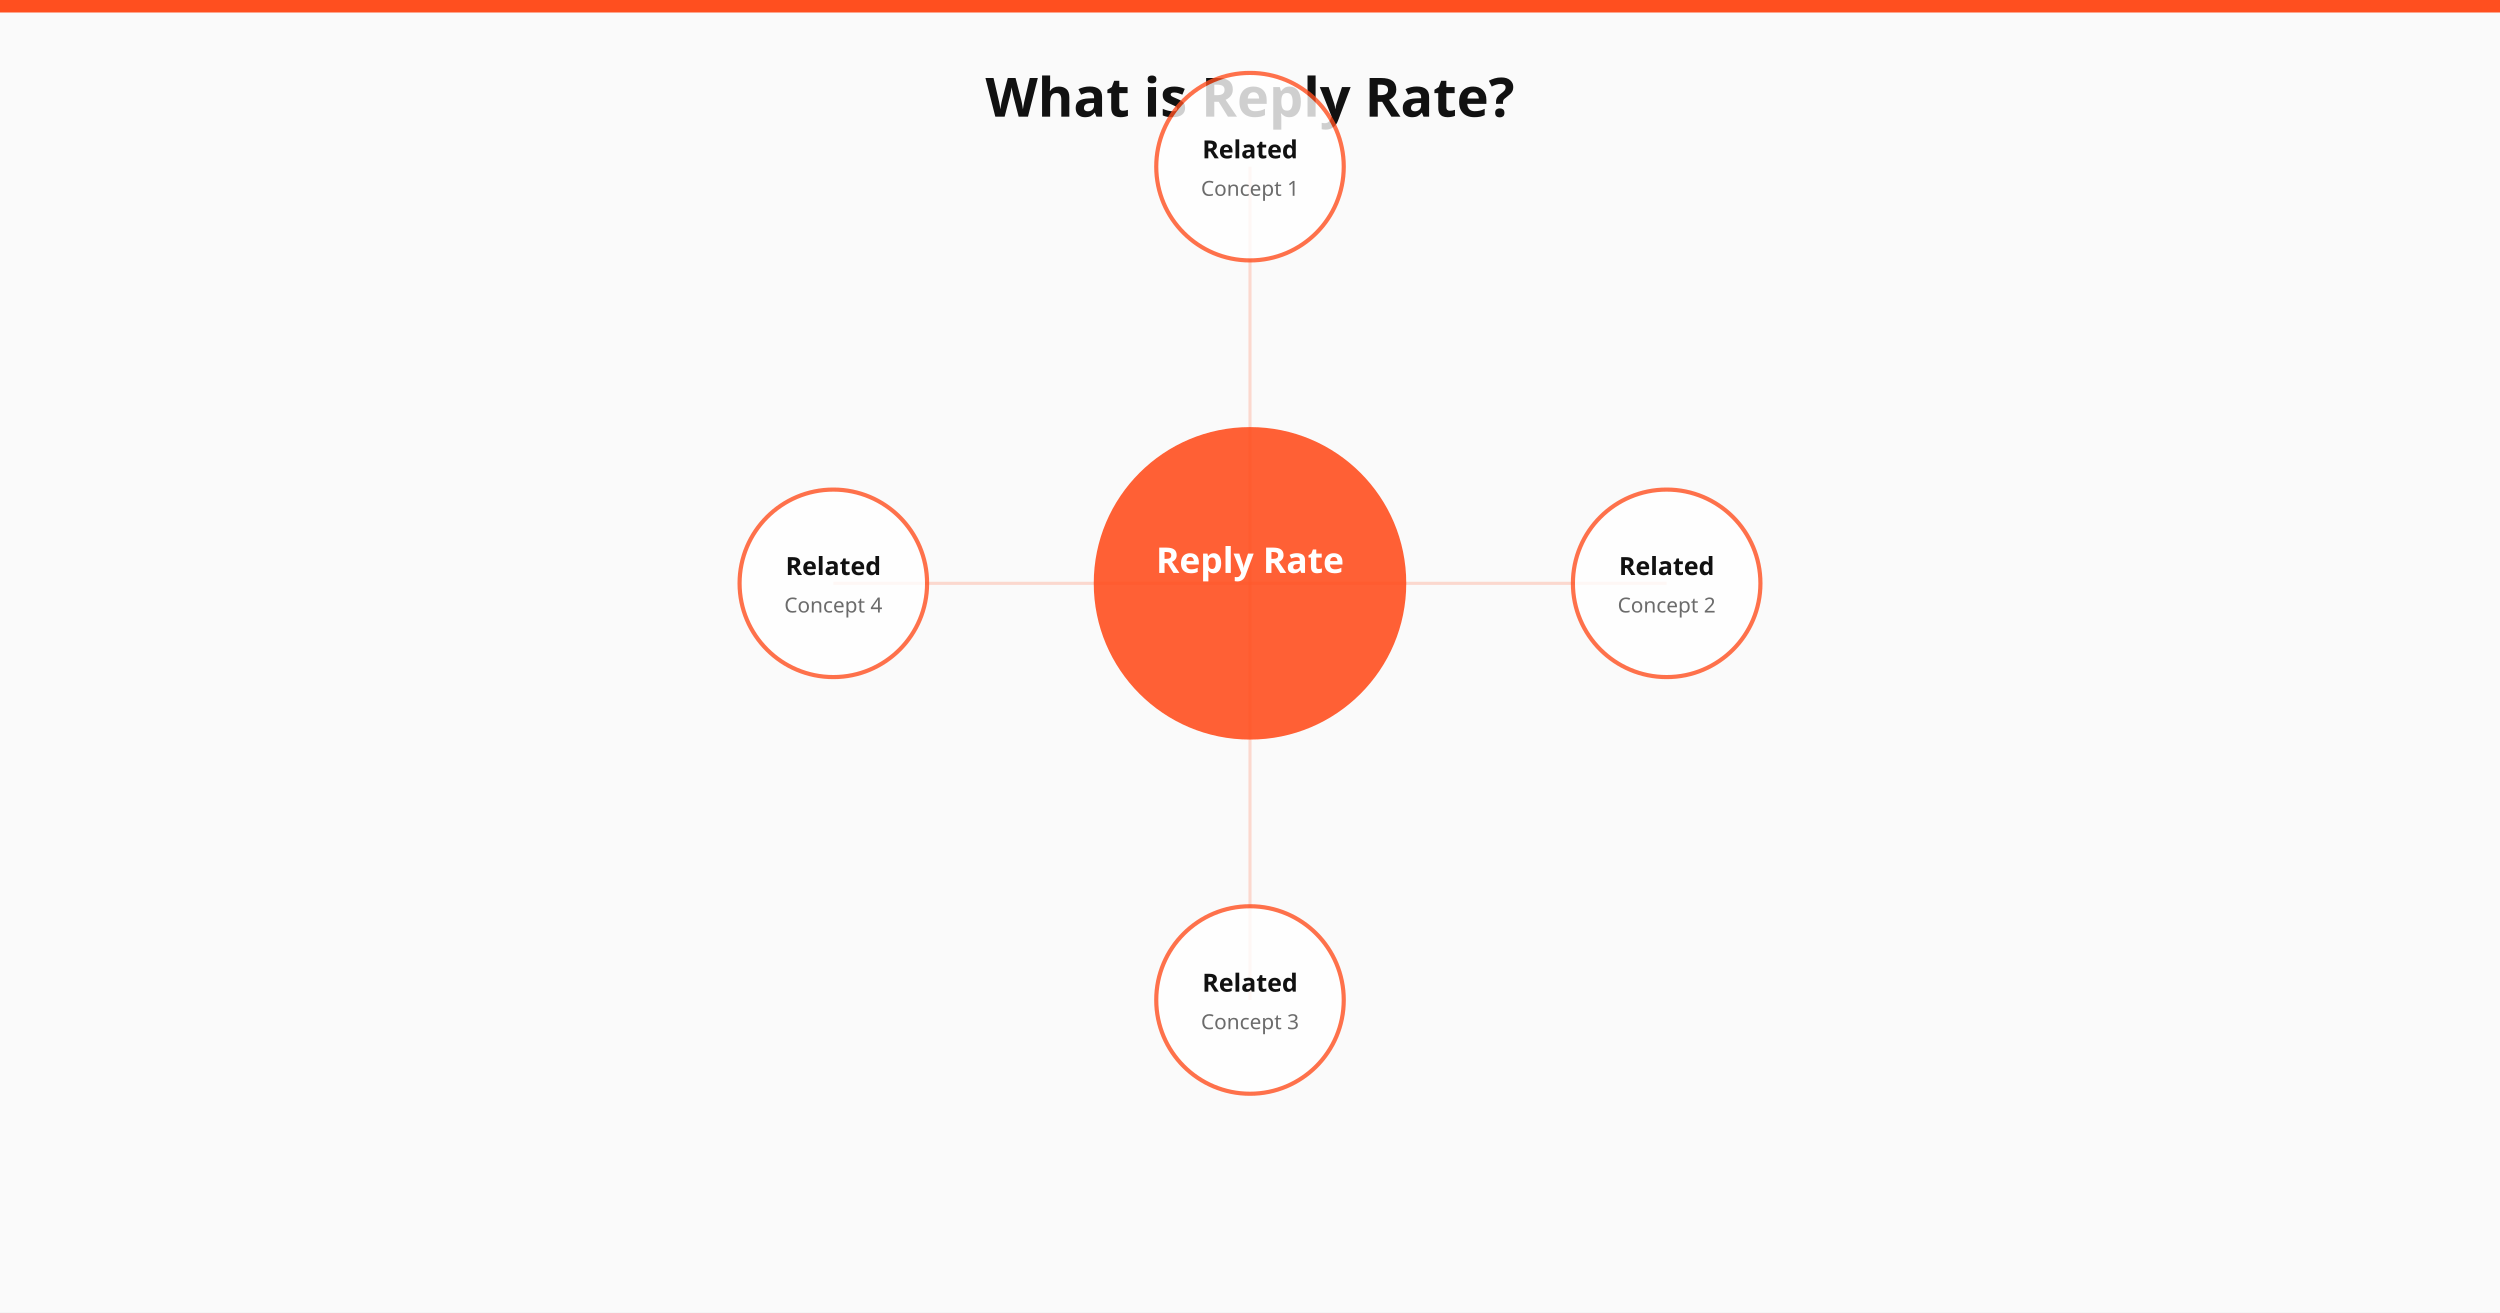
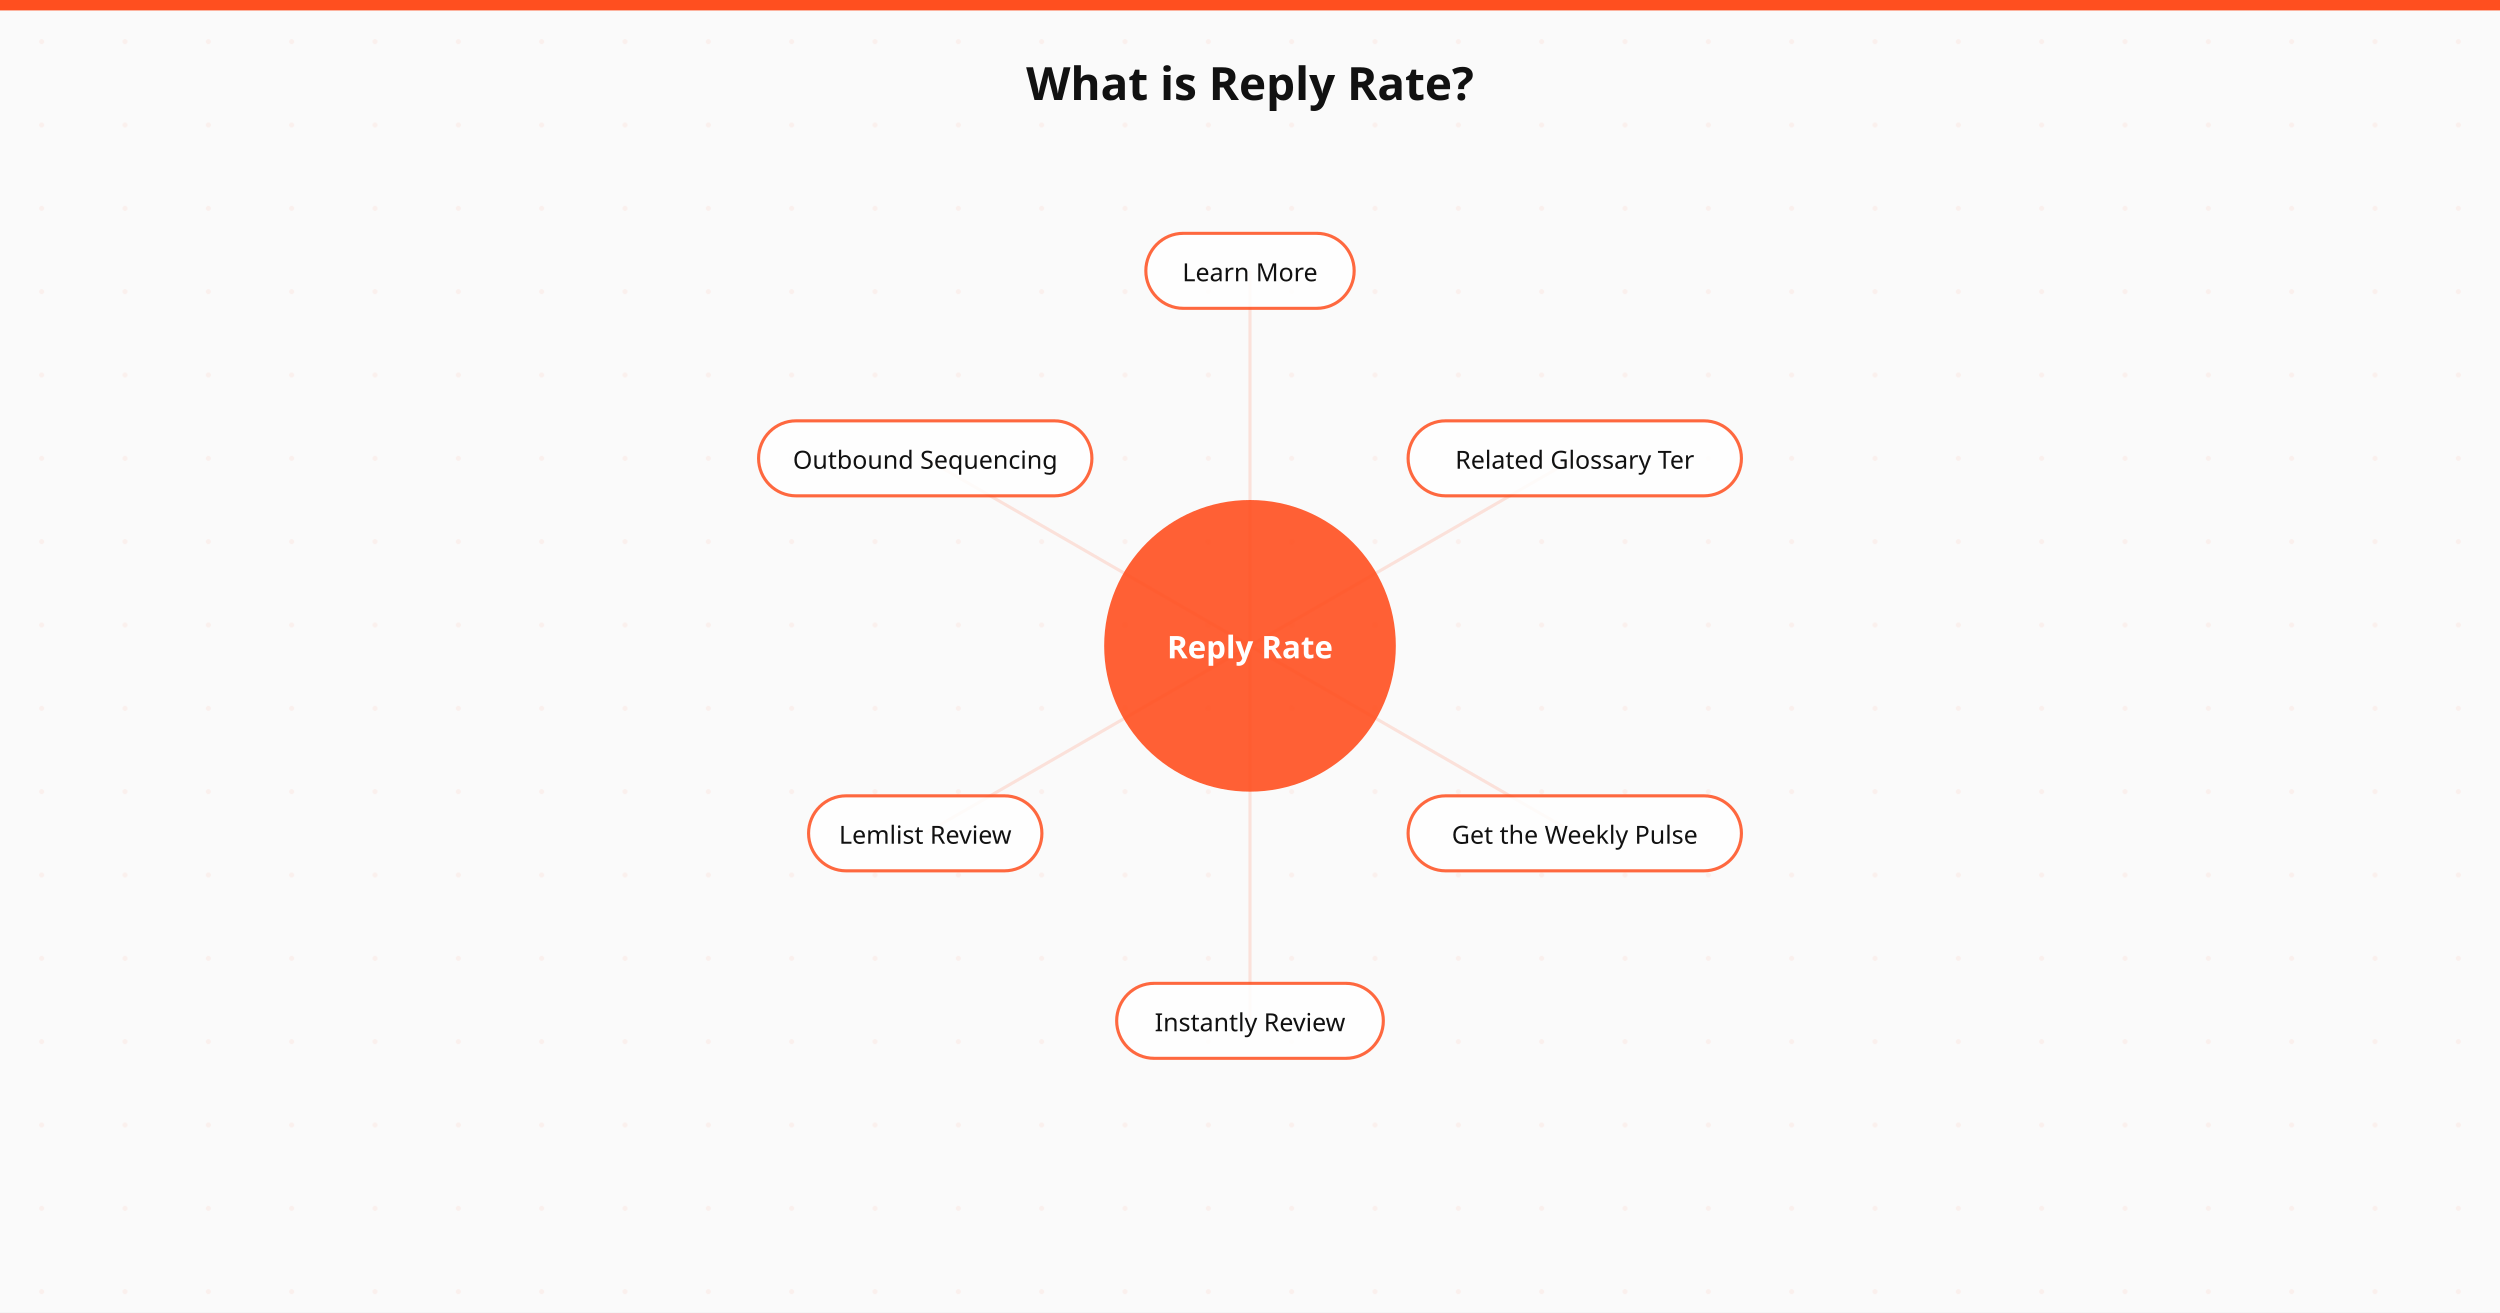
<svg xmlns="http://www.w3.org/2000/svg" viewBox="0 0 1200 630" width="1200" height="630">
+   <defs>
+     <pattern id="dots" x="0" y="0" width="40" height="40" patternUnits="userSpaceOnUse">
+       <circle cx="20" cy="20" r="1.2" fill="#FF4F1F" opacity="0.06" />
+     </pattern>
+   </defs>
  <rect width="1200" height="630" fill="#FAFAFA" />
-   <rect x="0" y="0" width="1200" height="6" fill="#FF4F1F" />
-   <text x="600" y="56" text-anchor="middle" font-family="Sora, sans-serif" font-size="26" font-weight="700" fill="#111111">What is Reply Rate?</text>
-   <line x1="600" y1="280" x2="600.0" y2="80.0" stroke="#FF4F1F" stroke-width="1.5" opacity="0.2" />
-   <circle cx="600.0" cy="80.0" r="45" fill="white" stroke="#FF4F1F" stroke-width="2" opacity="0.8" />
-   <text x="600.0" y="76.0" text-anchor="middle" font-family="Sora, sans-serif" font-size="12" font-weight="600" fill="#111111">Related</text>
-   <text x="600.0" y="94.0" text-anchor="middle" font-family="Plus Jakarta Sans, sans-serif" font-size="10" fill="#6B6B6B">Concept 1</text>
-   <line x1="600" y1="280" x2="800.0" y2="280.0" stroke="#FF4F1F" stroke-width="1.5" opacity="0.2" />
-   <circle cx="800.0" cy="280.0" r="45" fill="white" stroke="#FF4F1F" stroke-width="2" opacity="0.8" />
-   <text x="800.0" y="276.0" text-anchor="middle" font-family="Sora, sans-serif" font-size="12" font-weight="600" fill="#111111">Related</text>
-   <text x="800.0" y="294.0" text-anchor="middle" font-family="Plus Jakarta Sans, sans-serif" font-size="10" fill="#6B6B6B">Concept 2</text>
-   <line x1="600" y1="280" x2="600.0" y2="480.0" stroke="#FF4F1F" stroke-width="1.5" opacity="0.2" />
-   <circle cx="600.0" cy="480.0" r="45" fill="white" stroke="#FF4F1F" stroke-width="2" opacity="0.8" />
-   <text x="600.0" y="476.0" text-anchor="middle" font-family="Sora, sans-serif" font-size="12" font-weight="600" fill="#111111">Related</text>
-   <text x="600.0" y="494.0" text-anchor="middle" font-family="Plus Jakarta Sans, sans-serif" font-size="10" fill="#6B6B6B">Concept 3</text>
-   <line x1="600" y1="280" x2="400.0" y2="280.0" stroke="#FF4F1F" stroke-width="1.5" opacity="0.2" />
-   <circle cx="400.0" cy="280.0" r="45" fill="white" stroke="#FF4F1F" stroke-width="2" opacity="0.8" />
-   <text x="400.0" y="276.0" text-anchor="middle" font-family="Sora, sans-serif" font-size="12" font-weight="600" fill="#111111">Related</text>
-   <text x="400.0" y="294.0" text-anchor="middle" font-family="Plus Jakarta Sans, sans-serif" font-size="10" fill="#6B6B6B">Concept 4</text>
-   <circle cx="600" cy="280" r="75" fill="#FF4F1F" opacity="0.9" />
-   <text x="600" y="275.0" text-anchor="middle" font-family="Sora, sans-serif" font-size="17" font-weight="600" fill="white">Reply Rate</text>
+   <rect width="1200" height="630" fill="url(#dots)" />
+   <rect x="0" y="0" width="1200" height="5" fill="#FF4F1F" />
+   <text x="600" y="48" text-anchor="middle" font-family="Sora, sans-serif" font-size="22" font-weight="700" fill="#111111">What is Reply Rate?</text>
+   <line x1="600" y1="310" x2="600.0" y2="130.0" stroke="#FF4F1F" stroke-width="1.5" opacity="0.15" />
+   <rect x="550.0" y="112.0" width="100" height="36" rx="18" fill="white" stroke="#FF4F1F" stroke-width="1.5" opacity="0.85" />
+   <text x="600.0" y="135.0" text-anchor="middle" font-family="Plus Jakarta Sans, sans-serif" font-size="12" font-weight="500" fill="#111111">Learn More</text>
+   <line x1="600" y1="310" x2="755.885" y2="220.0" stroke="#FF4F1F" stroke-width="1.5" opacity="0.15" />
+   <rect x="675.885" y="202.0" width="160" height="36" rx="18" fill="white" stroke="#FF4F1F" stroke-width="1.5" opacity="0.85" />
+   <text x="755.885" y="225.0" text-anchor="middle" font-family="Plus Jakarta Sans, sans-serif" font-size="12" font-weight="500" fill="#111111">Related Glossary Ter</text>
+   <line x1="600" y1="310" x2="755.885" y2="400.0" stroke="#FF4F1F" stroke-width="1.5" opacity="0.15" />
+   <rect x="675.885" y="382.0" width="160" height="36" rx="18" fill="white" stroke="#FF4F1F" stroke-width="1.5" opacity="0.85" />
+   <text x="755.885" y="405.0" text-anchor="middle" font-family="Plus Jakarta Sans, sans-serif" font-size="12" font-weight="500" fill="#111111">Get the Weekly Pulse</text>
+   <line x1="600" y1="310" x2="600.0" y2="490.0" stroke="#FF4F1F" stroke-width="1.5" opacity="0.15" />
+   <rect x="536.0" y="472.0" width="128" height="36" rx="18" fill="white" stroke="#FF4F1F" stroke-width="1.5" opacity="0.85" />
+   <text x="600.0" y="495.0" text-anchor="middle" font-family="Plus Jakarta Sans, sans-serif" font-size="12" font-weight="500" fill="#111111">Instantly Review</text>
+   <line x1="600" y1="310" x2="444.115" y2="400" stroke="#FF4F1F" stroke-width="1.5" opacity="0.15" />
+   <rect x="388.115" y="382" width="112" height="36" rx="18" fill="white" stroke="#FF4F1F" stroke-width="1.5" opacity="0.85" />
+   <text x="444.115" y="405" text-anchor="middle" font-family="Plus Jakarta Sans, sans-serif" font-size="12" font-weight="500" fill="#111111">Lemlist Review</text>
+   <line x1="600" y1="310" x2="444.115" y2="220.0" stroke="#FF4F1F" stroke-width="1.5" opacity="0.15" />
+   <rect x="364.115" y="202.0" width="160" height="36" rx="18" fill="white" stroke="#FF4F1F" stroke-width="1.5" opacity="0.85" />
+   <text x="444.115" y="225.0" text-anchor="middle" font-family="Plus Jakarta Sans, sans-serif" font-size="12" font-weight="500" fill="#111111">Outbound Sequencing </text>
+   <circle cx="600" cy="310" r="70" fill="#FF4F1F" opacity="0.9" />
+   <text x="600" y="316.0" text-anchor="middle" font-family="Sora, sans-serif" font-size="15" font-weight="600" fill="white">Reply Rate</text>
</svg>
